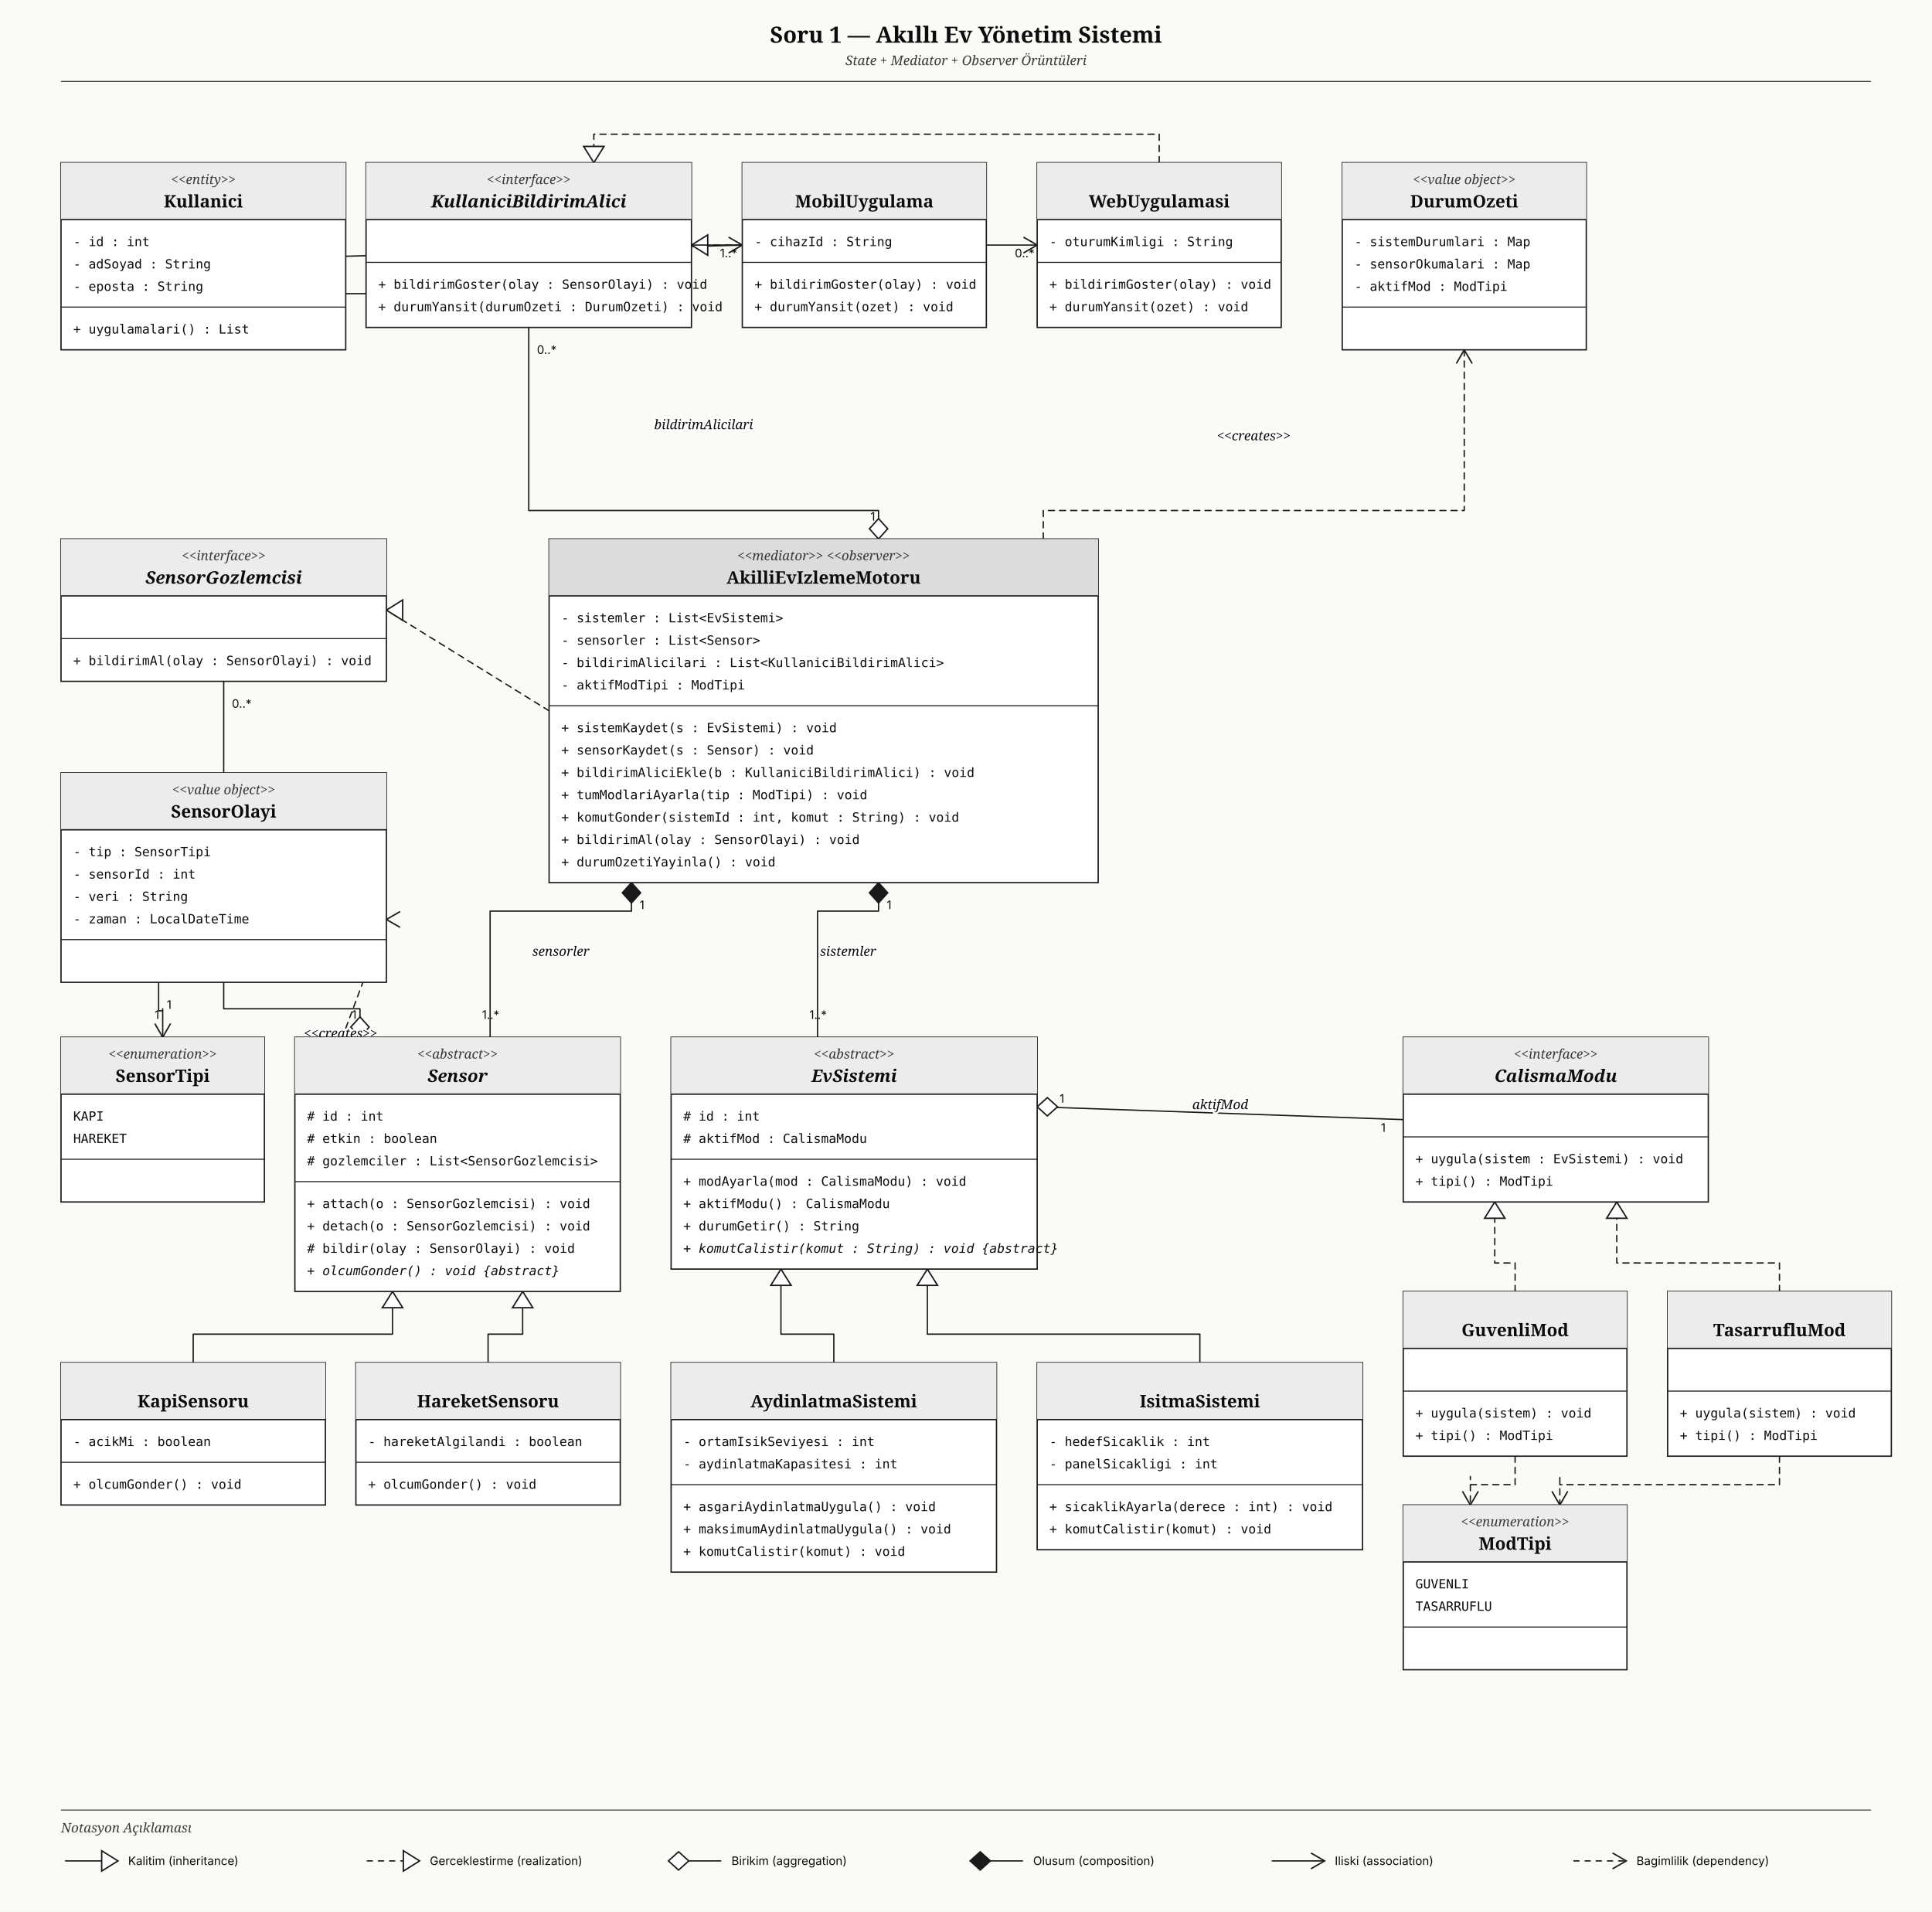
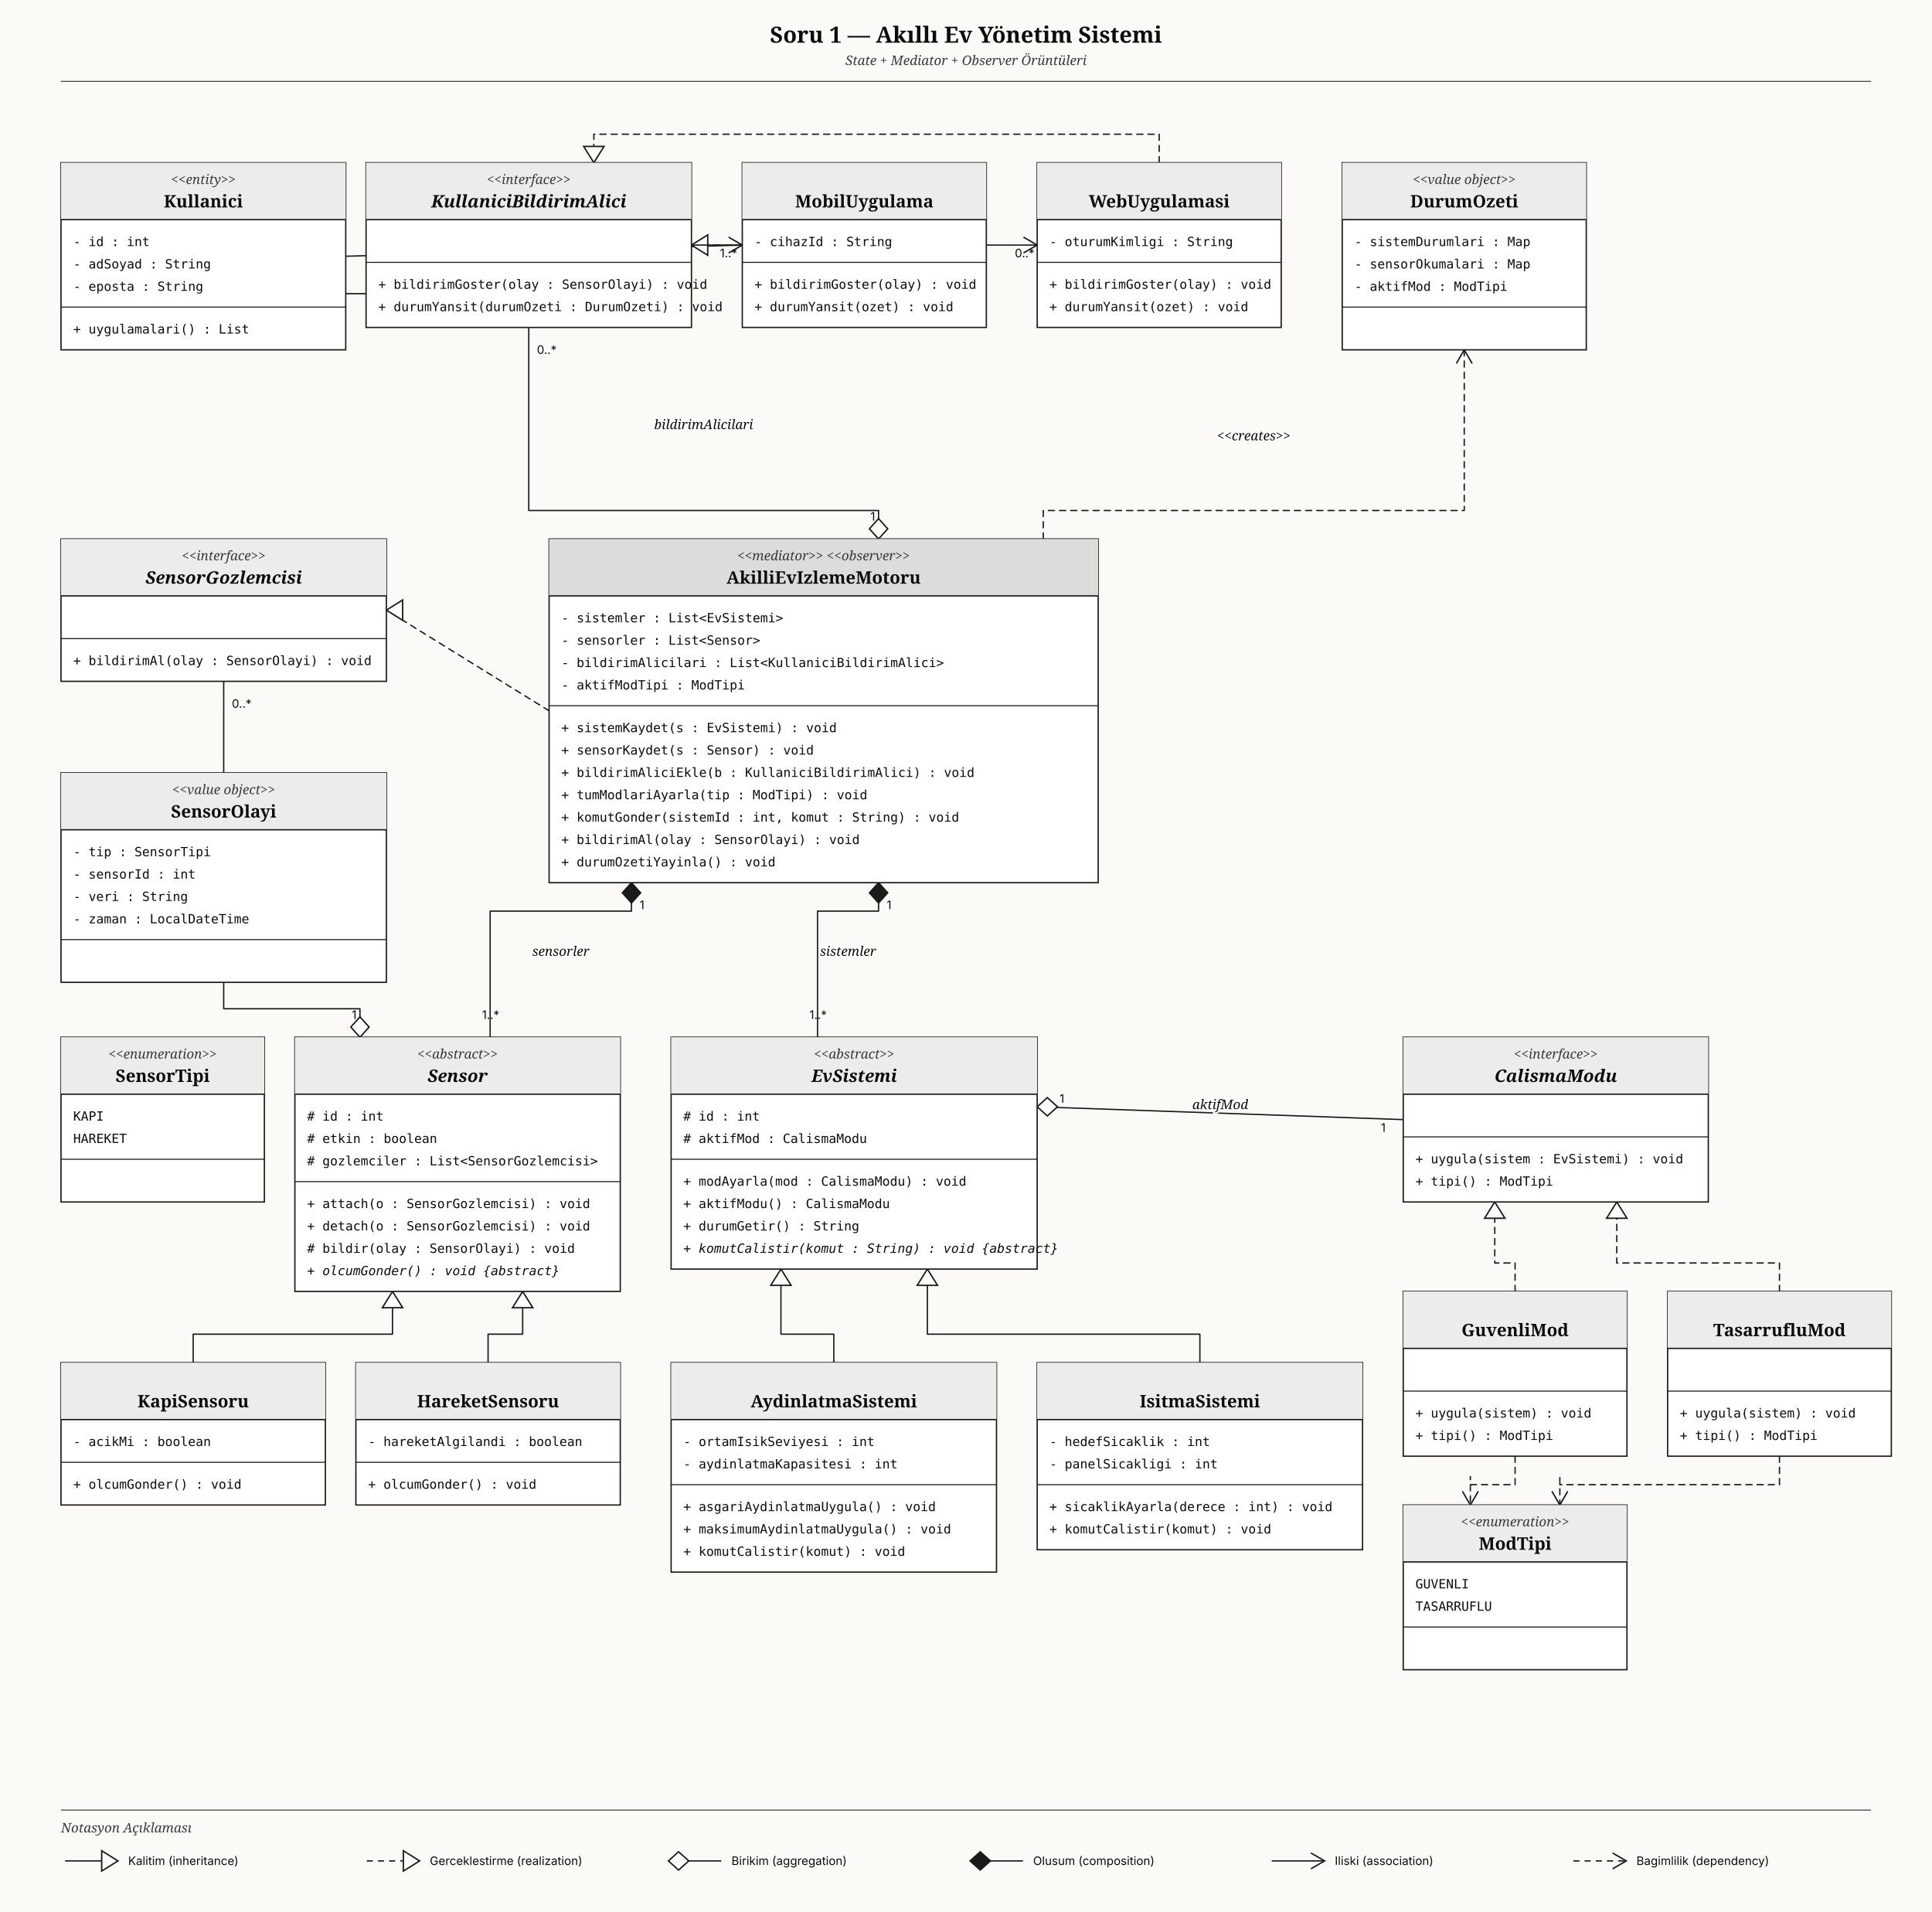
<svg xmlns="http://www.w3.org/2000/svg" viewBox="0 0 1900 1880" width="1900" height="1880">
  <rect width="1900" height="1880" fill="#fbfaf6" />
  <text x="950" y="42" text-anchor="middle" font-family="'EB Garamond','Georgia','Cambria',serif" font-size="22" font-weight="700" fill="#0c0c0c">
      Soru 1 — Akıllı Ev Yönetim Sistemi
    </text>
  <text x="950" y="64" text-anchor="middle" font-family="'EB Garamond','Georgia','Cambria',serif" font-size="13" font-style="italic" fill="#3a3a3a">
      State + Mediator + Observer Örüntüleri
    </text>
  <line x1="60" y1="80" x2="1840" y2="80" stroke="#1a1a1a" stroke-width="0.8" />
  <g class="rel-association">
    <path d="M 340 252 L 730 241" fill="none" stroke="#1a1a1a" stroke-width="1.3" stroke-linejoin="round" stroke-linecap="round" />
    <polyline points="717,248.5 730,241 717,233.5" fill="none" stroke="#1a1a1a" stroke-width="1.4" stroke-linejoin="miter" stroke-linecap="round" />
    <text x="362" y="248" font-family="'Inter','Helvetica Neue','Segoe UI',Arial,sans-serif" font-size="11.5" fill="#0c0c0c">1</text>
    <text x="708" y="253" font-family="'Inter','Helvetica Neue','Segoe UI',Arial,sans-serif" font-size="11.5" fill="#0c0c0c">1..*</text>
    <g>
      <text x="535" y="242.5" text-anchor="middle" font-family="'EB Garamond','Georgia','Cambria',serif" font-size="13" font-style="italic" fill="#0c0c0c" paint-order="stroke" stroke="#ffffff" stroke-width="3.5" stroke-linejoin="round">
        kullanir
      </text>
    </g>
  </g>
  <g class="rel-realization">
    <path d="M 730 241 L 680 241" fill="none" stroke="#1a1a1a" stroke-width="1.3" stroke-dasharray="6,5" stroke-linejoin="round" stroke-linecap="round" />
    <polygon points="680,241 696,231 696,251" fill="#ffffff" stroke="#1a1a1a" stroke-width="1.4" stroke-linejoin="miter" />
  </g>
  <g class="rel-realization">
    <path d="M 1140 160 L 1140 132 L 584 132 L 584 132 L 584 160" fill="none" stroke="#1a1a1a" stroke-width="1.3" stroke-dasharray="6,5" stroke-linejoin="round" stroke-linecap="round" />
    <polygon points="584,160 574,144 594,144" fill="#ffffff" stroke="#1a1a1a" stroke-width="1.4" stroke-linejoin="miter" />
  </g>
  <g class="rel-aggregation">
    <path d="M 864 530 L 864 502 L 520 502 L 520 350 L 520 322" fill="none" stroke="#1a1a1a" stroke-width="1.3" stroke-linejoin="round" stroke-linecap="round" />
    <polygon points="864,530 855,520 864,510 873,520" fill="#ffffff" stroke="#1a1a1a" stroke-width="1.4" stroke-linejoin="miter" />
    <text x="856" y="512" font-family="'Inter','Helvetica Neue','Segoe UI',Arial,sans-serif" font-size="11.5" fill="#0c0c0c">1</text>
    <text x="528" y="348" font-family="'Inter','Helvetica Neue','Segoe UI',Arial,sans-serif" font-size="11.5" fill="#0c0c0c">0..*</text>
    <g>
      <text x="692" y="422" text-anchor="middle" font-family="'EB Garamond','Georgia','Cambria',serif" font-size="13" font-style="italic" fill="#0c0c0c" paint-order="stroke" stroke="#ffffff" stroke-width="3.5" stroke-linejoin="round">
        bildirimAlicilari
      </text>
    </g>
  </g>
  <g class="rel-dependency">
    <path d="M 1026 530 L 1026 502 L 1440 502 L 1440 372 L 1440 344" fill="none" stroke="#1a1a1a" stroke-width="1.3" stroke-dasharray="6,5" stroke-linejoin="round" stroke-linecap="round" />
    <polyline points="1447.5,357 1440,344 1432.5,357" fill="none" stroke="#1a1a1a" stroke-width="1.4" stroke-linejoin="miter" stroke-linecap="round" />
    <g>
      <text x="1233" y="433" text-anchor="middle" font-family="'EB Garamond','Georgia','Cambria',serif" font-size="13" font-style="italic" fill="#0c0c0c" paint-order="stroke" stroke="#ffffff" stroke-width="3.5" stroke-linejoin="round">
        &lt;&lt;creates&gt;&gt;
      </text>
    </g>
  </g>
  <g class="rel-realization">
    <path d="M 540 699 L 380 600" fill="none" stroke="#1a1a1a" stroke-width="1.3" stroke-dasharray="6,5" stroke-linejoin="round" stroke-linecap="round" />
    <polygon points="380,600 396,590 396,610" fill="#ffffff" stroke="#1a1a1a" stroke-width="1.4" stroke-linejoin="miter" />
  </g>
  <g class="rel-aggregation">
    <path d="M 354 1020 L 354 992 L 220 992 L 220 698 L 220 670" fill="none" stroke="#1a1a1a" stroke-width="1.3" stroke-linejoin="round" stroke-linecap="round" />
    <polygon points="354,1020 345,1010 354,1000 363,1010" fill="#ffffff" stroke="#1a1a1a" stroke-width="1.4" stroke-linejoin="miter" />
    <text x="346" y="1002" font-family="'Inter','Helvetica Neue','Segoe UI',Arial,sans-serif" font-size="11.5" fill="#0c0c0c">1</text>
    <text x="228" y="696" font-family="'Inter','Helvetica Neue','Segoe UI',Arial,sans-serif" font-size="11.5" fill="#0c0c0c">0..*</text>
    <g>
      <text x="287" y="841" text-anchor="middle" font-family="'EB Garamond','Georgia','Cambria',serif" font-size="13" font-style="italic" fill="#0c0c0c" paint-order="stroke" stroke="#ffffff" stroke-width="3.5" stroke-linejoin="round">
        gozlemciler
      </text>
    </g>
-   </g>
-   <g class="rel-dependency">
-     <path d="M 290 1145 L 380 904.2" fill="none" stroke="#1a1a1a" stroke-width="1.3" stroke-dasharray="6,5" stroke-linejoin="round" stroke-linecap="round" />
-     <polyline points="393,896.7 380,904.2 393,911.7" fill="none" stroke="#1a1a1a" stroke-width="1.4" stroke-linejoin="miter" stroke-linecap="round" />
-     <g>
-       <text x="335" y="1020.6" text-anchor="middle" font-family="'EB Garamond','Georgia','Cambria',serif" font-size="13" font-style="italic" fill="#0c0c0c" paint-order="stroke" stroke="#ffffff" stroke-width="3.5" stroke-linejoin="round">
-         &lt;&lt;creates&gt;&gt;
-       </text>
-     </g>
-   </g>
-   <g class="rel-association">
-     <path d="M 156 966 L 156 994 L 160 994 L 160 992 L 160 1020" fill="none" stroke="#1a1a1a" stroke-width="1.3" stroke-linejoin="round" stroke-linecap="round" />
-     <polyline points="152.5,1007 160,1020 167.5,1007" fill="none" stroke="#1a1a1a" stroke-width="1.4" stroke-linejoin="miter" stroke-linecap="round" />
-     <text x="164" y="992" font-family="'Inter','Helvetica Neue','Segoe UI',Arial,sans-serif" font-size="11.5" fill="#0c0c0c">1</text>
-     <text x="152" y="1002" font-family="'Inter','Helvetica Neue','Segoe UI',Arial,sans-serif" font-size="11.5" fill="#0c0c0c">1</text>
  </g>
  <g class="rel-composition">
    <path d="M 621 868 L 621 896 L 482 896 L 482 992 L 482 1020" fill="none" stroke="#1a1a1a" stroke-width="1.3" stroke-linejoin="round" stroke-linecap="round" />
    <polygon points="621,868 630,878 621,888 612,878" fill="#1a1a1a" stroke="#1a1a1a" stroke-width="1.4" stroke-linejoin="miter" />
    <text x="629" y="894" font-family="'Inter','Helvetica Neue','Segoe UI',Arial,sans-serif" font-size="11.5" fill="#0c0c0c">1</text>
    <text x="474" y="1002" font-family="'Inter','Helvetica Neue','Segoe UI',Arial,sans-serif" font-size="11.5" fill="#0c0c0c">1..*</text>
    <g>
      <text x="551.5" y="940" text-anchor="middle" font-family="'EB Garamond','Georgia','Cambria',serif" font-size="13" font-style="italic" fill="#0c0c0c" paint-order="stroke" stroke="#ffffff" stroke-width="3.5" stroke-linejoin="round">
        sensorler
      </text>
    </g>
  </g>
  <g class="rel-composition">
    <path d="M 864 868 L 864 896 L 804 896 L 804 992 L 804 1020" fill="none" stroke="#1a1a1a" stroke-width="1.3" stroke-linejoin="round" stroke-linecap="round" />
    <polygon points="864,868 873,878 864,888 855,878" fill="#1a1a1a" stroke="#1a1a1a" stroke-width="1.4" stroke-linejoin="miter" />
    <text x="872" y="894" font-family="'Inter','Helvetica Neue','Segoe UI',Arial,sans-serif" font-size="11.5" fill="#0c0c0c">1</text>
    <text x="796" y="1002" font-family="'Inter','Helvetica Neue','Segoe UI',Arial,sans-serif" font-size="11.5" fill="#0c0c0c">1..*</text>
    <g>
      <text x="834" y="940" text-anchor="middle" font-family="'EB Garamond','Georgia','Cambria',serif" font-size="13" font-style="italic" fill="#0c0c0c" paint-order="stroke" stroke="#ffffff" stroke-width="3.5" stroke-linejoin="round">
        sistemler
      </text>
    </g>
  </g>
  <g class="rel-inheritance">
    <path d="M 190 1340 L 190 1312 L 386 1312 L 386 1298 L 386 1270" fill="none" stroke="#1a1a1a" stroke-width="1.3" stroke-linejoin="round" stroke-linecap="round" />
    <polygon points="386,1270 396,1286 376,1286" fill="#ffffff" stroke="#1a1a1a" stroke-width="1.4" stroke-linejoin="miter" />
  </g>
  <g class="rel-inheritance">
    <path d="M 480 1340 L 480 1312 L 514 1312 L 514 1298 L 514 1270" fill="none" stroke="#1a1a1a" stroke-width="1.3" stroke-linejoin="round" stroke-linecap="round" />
    <polygon points="514,1270 524,1286 504,1286" fill="#ffffff" stroke="#1a1a1a" stroke-width="1.4" stroke-linejoin="miter" />
  </g>
  <g class="rel-inheritance">
    <path d="M 820 1340 L 820 1312 L 768 1312 L 768 1276 L 768 1248" fill="none" stroke="#1a1a1a" stroke-width="1.3" stroke-linejoin="round" stroke-linecap="round" />
    <polygon points="768,1248 778,1264 758,1264" fill="#ffffff" stroke="#1a1a1a" stroke-width="1.4" stroke-linejoin="miter" />
  </g>
  <g class="rel-inheritance">
    <path d="M 1180 1340 L 1180 1312 L 912 1312 L 912 1276 L 912 1248" fill="none" stroke="#1a1a1a" stroke-width="1.3" stroke-linejoin="round" stroke-linecap="round" />
    <polygon points="912,1248 922,1264 902,1264" fill="#ffffff" stroke="#1a1a1a" stroke-width="1.4" stroke-linejoin="miter" />
  </g>
  <g class="rel-aggregation">
    <path d="M 1020 1088.4 L 1380 1101" fill="none" stroke="#1a1a1a" stroke-width="1.3" stroke-linejoin="round" stroke-linecap="round" />
    <polygon points="1020,1088.4 1030,1079.4 1040,1088.4 1030,1097.4" fill="#ffffff" stroke="#1a1a1a" stroke-width="1.4" stroke-linejoin="miter" />
    <text x="1042" y="1084.4" font-family="'Inter','Helvetica Neue','Segoe UI',Arial,sans-serif" font-size="11.5" fill="#0c0c0c">1</text>
    <text x="1358" y="1113" font-family="'Inter','Helvetica Neue','Segoe UI',Arial,sans-serif" font-size="11.5" fill="#0c0c0c">1</text>
    <g>
      <text x="1200" y="1090.7" text-anchor="middle" font-family="'EB Garamond','Georgia','Cambria',serif" font-size="13" font-style="italic" fill="#0c0c0c" paint-order="stroke" stroke="#ffffff" stroke-width="3.5" stroke-linejoin="round">
        aktifMod
      </text>
    </g>
  </g>
  <g class="rel-realization">
    <path d="M 1490 1270 L 1490 1242 L 1470 1242 L 1470 1210 L 1470 1182" fill="none" stroke="#1a1a1a" stroke-width="1.3" stroke-dasharray="6,5" stroke-linejoin="round" stroke-linecap="round" />
    <polygon points="1470,1182 1480,1198 1460,1198" fill="#ffffff" stroke="#1a1a1a" stroke-width="1.4" stroke-linejoin="miter" />
  </g>
  <g class="rel-realization">
    <path d="M 1750 1270 L 1750 1242 L 1590 1242 L 1590 1210 L 1590 1182" fill="none" stroke="#1a1a1a" stroke-width="1.3" stroke-dasharray="6,5" stroke-linejoin="round" stroke-linecap="round" />
    <polygon points="1590,1182 1600,1198 1580,1198" fill="#ffffff" stroke="#1a1a1a" stroke-width="1.4" stroke-linejoin="miter" />
  </g>
  <g class="rel-dependency">
    <path d="M 1490 1432 L 1490 1460 L 1446 1460 L 1446 1452 L 1446 1480" fill="none" stroke="#1a1a1a" stroke-width="1.3" stroke-dasharray="6,5" stroke-linejoin="round" stroke-linecap="round" />
    <polyline points="1438.5,1467 1446,1480 1453.5,1467" fill="none" stroke="#1a1a1a" stroke-width="1.4" stroke-linejoin="miter" stroke-linecap="round" />
  </g>
  <g class="rel-dependency">
    <path d="M 1750 1432 L 1750 1460 L 1534 1460 L 1534 1452 L 1534 1480" fill="none" stroke="#1a1a1a" stroke-width="1.3" stroke-dasharray="6,5" stroke-linejoin="round" stroke-linecap="round" />
    <polyline points="1526.5,1467 1534,1480 1541.5,1467" fill="none" stroke="#1a1a1a" stroke-width="1.4" stroke-linejoin="miter" stroke-linecap="round" />
  </g>
  <g class="rel-association">
    <path d="M 340 288.8 L 368 288.8 L 368 241 L 992 241 L 1020 241" fill="none" stroke="#1a1a1a" stroke-width="1.3" stroke-linejoin="round" stroke-linecap="round" />
    <polyline points="1007,248.5 1020,241 1007,233.5" fill="none" stroke="#1a1a1a" stroke-width="1.4" stroke-linejoin="miter" stroke-linecap="round" />
    <text x="362" y="284.8" font-family="'Inter','Helvetica Neue','Segoe UI',Arial,sans-serif" font-size="11.5" fill="#0c0c0c">1</text>
    <text x="998" y="253" font-family="'Inter','Helvetica Neue','Segoe UI',Arial,sans-serif" font-size="11.5" fill="#0c0c0c">0..*</text>
  </g>
  <g class="cls-Kullanici">
    <rect x="60" y="160" width="280" height="184" fill="#ffffff" stroke="#1a1a1a" stroke-width="1.3" />
    <rect x="60" y="160" width="280" height="56" fill="#ececec" stroke="none" />
    <line x1="60" y1="216" x2="340" y2="216" stroke="#1a1a1a" stroke-width="1.3" />
    <text x="200" y="181" text-anchor="middle" font-family="'EB Garamond','Georgia','Cambria',serif" font-style="italic" font-size="13" fill="#3a3a3a">
      &lt;&lt;entity&gt;&gt;
    </text>
    <text x="200" y="204" text-anchor="middle" font-family="'EB Garamond','Georgia','Cambria',serif" font-weight="700" font-size="17" fill="#0c0c0c">
    Kullanici
  </text>
    <text x="72" y="242" font-family="'JetBrains Mono','SFMono-Regular','Consolas',Menlo,monospace" font-size="12.5" fill="#0c0c0c">- id : int</text>
    <text x="72" y="264" font-family="'JetBrains Mono','SFMono-Regular','Consolas',Menlo,monospace" font-size="12.5" fill="#0c0c0c">- adSoyad : String</text>
    <text x="72" y="286" font-family="'JetBrains Mono','SFMono-Regular','Consolas',Menlo,monospace" font-size="12.5" fill="#0c0c0c">- eposta : String</text>
    <line x1="60" y1="302" x2="340" y2="302" stroke="#1a1a1a" stroke-width="1" />
    <text x="72" y="328" font-family="'JetBrains Mono','SFMono-Regular','Consolas',Menlo,monospace" font-size="12.5" fill="#0c0c0c">+ uygulamalari() : List</text>
  </g>
  <g class="cls-KullaniciBildirimAlici">
    <rect x="360" y="160" width="320" height="162" fill="#ffffff" stroke="#1a1a1a" stroke-width="1.3" />
    <rect x="360" y="160" width="320" height="56" fill="#ececec" stroke="none" />
    <line x1="360" y1="216" x2="680" y2="216" stroke="#1a1a1a" stroke-width="1.3" />
    <text x="520" y="181" text-anchor="middle" font-family="'EB Garamond','Georgia','Cambria',serif" font-style="italic" font-size="13" fill="#3a3a3a">
      &lt;&lt;interface&gt;&gt;
    </text>
    <text x="520" y="204" text-anchor="middle" font-family="'EB Garamond','Georgia','Cambria',serif" font-weight="700" font-size="17" font-style="italic" fill="#0c0c0c">
    KullaniciBildirimAlici
  </text>
    <line x1="360" y1="258" x2="680" y2="258" stroke="#1a1a1a" stroke-width="1" />
    <text x="372" y="284" font-family="'JetBrains Mono','SFMono-Regular','Consolas',Menlo,monospace" font-size="12.5" fill="#0c0c0c">+ bildirimGoster(olay : SensorOlayi) : void</text>
    <text x="372" y="306" font-family="'JetBrains Mono','SFMono-Regular','Consolas',Menlo,monospace" font-size="12.5" fill="#0c0c0c">+ durumYansit(durumOzeti : DurumOzeti) : void</text>
  </g>
  <g class="cls-MobilUygulama">
    <rect x="730" y="160" width="240" height="162" fill="#ffffff" stroke="#1a1a1a" stroke-width="1.3" />
    <rect x="730" y="160" width="240" height="56" fill="#ececec" stroke="none" />
    <line x1="730" y1="216" x2="970" y2="216" stroke="#1a1a1a" stroke-width="1.3" />
    <text x="850" y="204" text-anchor="middle" font-family="'EB Garamond','Georgia','Cambria',serif" font-weight="700" font-size="17" fill="#0c0c0c">
    MobilUygulama
  </text>
    <text x="742" y="242" font-family="'JetBrains Mono','SFMono-Regular','Consolas',Menlo,monospace" font-size="12.5" fill="#0c0c0c">- cihazId : String</text>
    <line x1="730" y1="258" x2="970" y2="258" stroke="#1a1a1a" stroke-width="1" />
    <text x="742" y="284" font-family="'JetBrains Mono','SFMono-Regular','Consolas',Menlo,monospace" font-size="12.5" fill="#0c0c0c">+ bildirimGoster(olay) : void</text>
    <text x="742" y="306" font-family="'JetBrains Mono','SFMono-Regular','Consolas',Menlo,monospace" font-size="12.5" fill="#0c0c0c">+ durumYansit(ozet) : void</text>
  </g>
  <g class="cls-WebUygulamasi">
    <rect x="1020" y="160" width="240" height="162" fill="#ffffff" stroke="#1a1a1a" stroke-width="1.3" />
    <rect x="1020" y="160" width="240" height="56" fill="#ececec" stroke="none" />
    <line x1="1020" y1="216" x2="1260" y2="216" stroke="#1a1a1a" stroke-width="1.3" />
    <text x="1140" y="204" text-anchor="middle" font-family="'EB Garamond','Georgia','Cambria',serif" font-weight="700" font-size="17" fill="#0c0c0c">
    WebUygulamasi
  </text>
    <text x="1032" y="242" font-family="'JetBrains Mono','SFMono-Regular','Consolas',Menlo,monospace" font-size="12.5" fill="#0c0c0c">- oturumKimligi : String</text>
    <line x1="1020" y1="258" x2="1260" y2="258" stroke="#1a1a1a" stroke-width="1" />
    <text x="1032" y="284" font-family="'JetBrains Mono','SFMono-Regular','Consolas',Menlo,monospace" font-size="12.5" fill="#0c0c0c">+ bildirimGoster(olay) : void</text>
    <text x="1032" y="306" font-family="'JetBrains Mono','SFMono-Regular','Consolas',Menlo,monospace" font-size="12.5" fill="#0c0c0c">+ durumYansit(ozet) : void</text>
  </g>
  <g class="cls-DurumOzeti">
    <rect x="1320" y="160" width="240" height="184" fill="#ffffff" stroke="#1a1a1a" stroke-width="1.3" />
    <rect x="1320" y="160" width="240" height="56" fill="#ececec" stroke="none" />
    <line x1="1320" y1="216" x2="1560" y2="216" stroke="#1a1a1a" stroke-width="1.3" />
    <text x="1440" y="181" text-anchor="middle" font-family="'EB Garamond','Georgia','Cambria',serif" font-style="italic" font-size="13" fill="#3a3a3a">
      &lt;&lt;value object&gt;&gt;
    </text>
    <text x="1440" y="204" text-anchor="middle" font-family="'EB Garamond','Georgia','Cambria',serif" font-weight="700" font-size="17" fill="#0c0c0c">
    DurumOzeti
  </text>
    <text x="1332" y="242" font-family="'JetBrains Mono','SFMono-Regular','Consolas',Menlo,monospace" font-size="12.5" fill="#0c0c0c">- sistemDurumlari : Map</text>
    <text x="1332" y="264" font-family="'JetBrains Mono','SFMono-Regular','Consolas',Menlo,monospace" font-size="12.5" fill="#0c0c0c">- sensorOkumalari : Map</text>
    <text x="1332" y="286" font-family="'JetBrains Mono','SFMono-Regular','Consolas',Menlo,monospace" font-size="12.5" fill="#0c0c0c">- aktifMod : ModTipi</text>
    <line x1="1320" y1="302" x2="1560" y2="302" stroke="#1a1a1a" stroke-width="1" />
  </g>
  <g class="cls-AkilliEvIzlemeMotoru">
    <rect x="540" y="530" width="540" height="338" fill="#ffffff" stroke="#1a1a1a" stroke-width="1.3" />
    <rect x="540" y="530" width="540" height="56" fill="#dcdcdc" stroke="none" />
    <line x1="540" y1="586" x2="1080" y2="586" stroke="#1a1a1a" stroke-width="1.3" />
    <text x="810" y="551" text-anchor="middle" font-family="'EB Garamond','Georgia','Cambria',serif" font-style="italic" font-size="13" fill="#3a3a3a">
      &lt;&lt;mediator&gt;&gt; &lt;&lt;observer&gt;&gt;
    </text>
    <text x="810" y="574" text-anchor="middle" font-family="'EB Garamond','Georgia','Cambria',serif" font-weight="700" font-size="17" fill="#0c0c0c">
    AkilliEvIzlemeMotoru
  </text>
    <text x="552" y="612" font-family="'JetBrains Mono','SFMono-Regular','Consolas',Menlo,monospace" font-size="12.5" fill="#0c0c0c">- sistemler : List&lt;EvSistemi&gt;</text>
    <text x="552" y="634" font-family="'JetBrains Mono','SFMono-Regular','Consolas',Menlo,monospace" font-size="12.5" fill="#0c0c0c">- sensorler : List&lt;Sensor&gt;</text>
    <text x="552" y="656" font-family="'JetBrains Mono','SFMono-Regular','Consolas',Menlo,monospace" font-size="12.5" fill="#0c0c0c">- bildirimAlicilari : List&lt;KullaniciBildirimAlici&gt;</text>
    <text x="552" y="678" font-family="'JetBrains Mono','SFMono-Regular','Consolas',Menlo,monospace" font-size="12.5" fill="#0c0c0c">- aktifModTipi : ModTipi</text>
    <line x1="540" y1="694" x2="1080" y2="694" stroke="#1a1a1a" stroke-width="1" />
    <text x="552" y="720" font-family="'JetBrains Mono','SFMono-Regular','Consolas',Menlo,monospace" font-size="12.5" fill="#0c0c0c">+ sistemKaydet(s : EvSistemi) : void</text>
    <text x="552" y="742" font-family="'JetBrains Mono','SFMono-Regular','Consolas',Menlo,monospace" font-size="12.5" fill="#0c0c0c">+ sensorKaydet(s : Sensor) : void</text>
    <text x="552" y="764" font-family="'JetBrains Mono','SFMono-Regular','Consolas',Menlo,monospace" font-size="12.5" fill="#0c0c0c">+ bildirimAliciEkle(b : KullaniciBildirimAlici) : void</text>
    <text x="552" y="786" font-family="'JetBrains Mono','SFMono-Regular','Consolas',Menlo,monospace" font-size="12.5" fill="#0c0c0c">+ tumModlariAyarla(tip : ModTipi) : void</text>
    <text x="552" y="808" font-family="'JetBrains Mono','SFMono-Regular','Consolas',Menlo,monospace" font-size="12.5" fill="#0c0c0c">+ komutGonder(sistemId : int, komut : String) : void</text>
    <text x="552" y="830" font-family="'JetBrains Mono','SFMono-Regular','Consolas',Menlo,monospace" font-size="12.5" fill="#0c0c0c">+ bildirimAl(olay : SensorOlayi) : void</text>
    <text x="552" y="852" font-family="'JetBrains Mono','SFMono-Regular','Consolas',Menlo,monospace" font-size="12.5" fill="#0c0c0c">+ durumOzetiYayinla() : void</text>
  </g>
  <g class="cls-SensorGozlemcisi">
    <rect x="60" y="530" width="320" height="140" fill="#ffffff" stroke="#1a1a1a" stroke-width="1.3" />
    <rect x="60" y="530" width="320" height="56" fill="#ececec" stroke="none" />
    <line x1="60" y1="586" x2="380" y2="586" stroke="#1a1a1a" stroke-width="1.3" />
    <text x="220" y="551" text-anchor="middle" font-family="'EB Garamond','Georgia','Cambria',serif" font-style="italic" font-size="13" fill="#3a3a3a">
      &lt;&lt;interface&gt;&gt;
    </text>
    <text x="220" y="574" text-anchor="middle" font-family="'EB Garamond','Georgia','Cambria',serif" font-weight="700" font-size="17" font-style="italic" fill="#0c0c0c">
    SensorGozlemcisi
  </text>
    <line x1="60" y1="628" x2="380" y2="628" stroke="#1a1a1a" stroke-width="1" />
    <text x="72" y="654" font-family="'JetBrains Mono','SFMono-Regular','Consolas',Menlo,monospace" font-size="12.5" fill="#0c0c0c">+ bildirimAl(olay : SensorOlayi) : void</text>
  </g>
  <g class="cls-SensorOlayi">
    <rect x="60" y="760" width="320" height="206" fill="#ffffff" stroke="#1a1a1a" stroke-width="1.3" />
    <rect x="60" y="760" width="320" height="56" fill="#ececec" stroke="none" />
    <line x1="60" y1="816" x2="380" y2="816" stroke="#1a1a1a" stroke-width="1.3" />
    <text x="220" y="781" text-anchor="middle" font-family="'EB Garamond','Georgia','Cambria',serif" font-style="italic" font-size="13" fill="#3a3a3a">
      &lt;&lt;value object&gt;&gt;
    </text>
    <text x="220" y="804" text-anchor="middle" font-family="'EB Garamond','Georgia','Cambria',serif" font-weight="700" font-size="17" fill="#0c0c0c">
    SensorOlayi
  </text>
    <text x="72" y="842" font-family="'JetBrains Mono','SFMono-Regular','Consolas',Menlo,monospace" font-size="12.5" fill="#0c0c0c">- tip : SensorTipi</text>
    <text x="72" y="864" font-family="'JetBrains Mono','SFMono-Regular','Consolas',Menlo,monospace" font-size="12.5" fill="#0c0c0c">- sensorId : int</text>
    <text x="72" y="886" font-family="'JetBrains Mono','SFMono-Regular','Consolas',Menlo,monospace" font-size="12.5" fill="#0c0c0c">- veri : String</text>
    <text x="72" y="908" font-family="'JetBrains Mono','SFMono-Regular','Consolas',Menlo,monospace" font-size="12.5" fill="#0c0c0c">- zaman : LocalDateTime</text>
    <line x1="60" y1="924" x2="380" y2="924" stroke="#1a1a1a" stroke-width="1" />
  </g>
  <g class="cls-SensorTipi">
    <rect x="60" y="1020" width="200" height="162" fill="#ffffff" stroke="#1a1a1a" stroke-width="1.3" />
    <rect x="60" y="1020" width="200" height="56" fill="#ececec" stroke="none" />
    <line x1="60" y1="1076" x2="260" y2="1076" stroke="#1a1a1a" stroke-width="1.3" />
    <text x="160" y="1041" text-anchor="middle" font-family="'EB Garamond','Georgia','Cambria',serif" font-style="italic" font-size="13" fill="#3a3a3a">
      &lt;&lt;enumeration&gt;&gt;
    </text>
    <text x="160" y="1064" text-anchor="middle" font-family="'EB Garamond','Georgia','Cambria',serif" font-weight="700" font-size="17" fill="#0c0c0c">
    SensorTipi
  </text>
    <text x="72" y="1102" font-family="'JetBrains Mono','SFMono-Regular','Consolas',Menlo,monospace" font-size="12.5" fill="#0c0c0c">KAPI</text>
    <text x="72" y="1124" font-family="'JetBrains Mono','SFMono-Regular','Consolas',Menlo,monospace" font-size="12.5" fill="#0c0c0c">HAREKET</text>
    <line x1="60" y1="1140" x2="260" y2="1140" stroke="#1a1a1a" stroke-width="1" />
  </g>
  <g class="cls-Sensor">
    <rect x="290" y="1020" width="320" height="250" fill="#ffffff" stroke="#1a1a1a" stroke-width="1.3" />
    <rect x="290" y="1020" width="320" height="56" fill="#ececec" stroke="none" />
    <line x1="290" y1="1076" x2="610" y2="1076" stroke="#1a1a1a" stroke-width="1.3" />
    <text x="450" y="1041" text-anchor="middle" font-family="'EB Garamond','Georgia','Cambria',serif" font-style="italic" font-size="13" fill="#3a3a3a">
      &lt;&lt;abstract&gt;&gt;
    </text>
    <text x="450" y="1064" text-anchor="middle" font-family="'EB Garamond','Georgia','Cambria',serif" font-weight="700" font-size="17" font-style="italic" fill="#0c0c0c">
    Sensor
  </text>
    <text x="302" y="1102" font-family="'JetBrains Mono','SFMono-Regular','Consolas',Menlo,monospace" font-size="12.5" fill="#0c0c0c"># id : int</text>
    <text x="302" y="1124" font-family="'JetBrains Mono','SFMono-Regular','Consolas',Menlo,monospace" font-size="12.5" fill="#0c0c0c"># etkin : boolean</text>
    <text x="302" y="1146" font-family="'JetBrains Mono','SFMono-Regular','Consolas',Menlo,monospace" font-size="12.5" fill="#0c0c0c"># gozlemciler : List&lt;SensorGozlemcisi&gt;</text>
    <line x1="290" y1="1162" x2="610" y2="1162" stroke="#1a1a1a" stroke-width="1" />
    <text x="302" y="1188" font-family="'JetBrains Mono','SFMono-Regular','Consolas',Menlo,monospace" font-size="12.5" fill="#0c0c0c">+ attach(o : SensorGozlemcisi) : void</text>
    <text x="302" y="1210" font-family="'JetBrains Mono','SFMono-Regular','Consolas',Menlo,monospace" font-size="12.5" fill="#0c0c0c">+ detach(o : SensorGozlemcisi) : void</text>
    <text x="302" y="1232" font-family="'JetBrains Mono','SFMono-Regular','Consolas',Menlo,monospace" font-size="12.5" fill="#0c0c0c"># bildir(olay : SensorOlayi) : void</text>
    <text x="302" y="1254" font-family="'JetBrains Mono','SFMono-Regular','Consolas',Menlo,monospace" font-size="12.5" font-style="italic" fill="#0c0c0c">+ olcumGonder() : void  {abstract}</text>
  </g>
  <g class="cls-KapiSensoru">
    <rect x="60" y="1340" width="260" height="140" fill="#ffffff" stroke="#1a1a1a" stroke-width="1.3" />
    <rect x="60" y="1340" width="260" height="56" fill="#ececec" stroke="none" />
    <line x1="60" y1="1396" x2="320" y2="1396" stroke="#1a1a1a" stroke-width="1.3" />
    <text x="190" y="1384" text-anchor="middle" font-family="'EB Garamond','Georgia','Cambria',serif" font-weight="700" font-size="17" fill="#0c0c0c">
    KapiSensoru
  </text>
    <text x="72" y="1422" font-family="'JetBrains Mono','SFMono-Regular','Consolas',Menlo,monospace" font-size="12.5" fill="#0c0c0c">- acikMi : boolean</text>
    <line x1="60" y1="1438" x2="320" y2="1438" stroke="#1a1a1a" stroke-width="1" />
    <text x="72" y="1464" font-family="'JetBrains Mono','SFMono-Regular','Consolas',Menlo,monospace" font-size="12.5" fill="#0c0c0c">+ olcumGonder() : void</text>
  </g>
  <g class="cls-HareketSensoru">
    <rect x="350" y="1340" width="260" height="140" fill="#ffffff" stroke="#1a1a1a" stroke-width="1.3" />
    <rect x="350" y="1340" width="260" height="56" fill="#ececec" stroke="none" />
    <line x1="350" y1="1396" x2="610" y2="1396" stroke="#1a1a1a" stroke-width="1.3" />
    <text x="480" y="1384" text-anchor="middle" font-family="'EB Garamond','Georgia','Cambria',serif" font-weight="700" font-size="17" fill="#0c0c0c">
    HareketSensoru
  </text>
    <text x="362" y="1422" font-family="'JetBrains Mono','SFMono-Regular','Consolas',Menlo,monospace" font-size="12.5" fill="#0c0c0c">- hareketAlgilandi : boolean</text>
    <line x1="350" y1="1438" x2="610" y2="1438" stroke="#1a1a1a" stroke-width="1" />
    <text x="362" y="1464" font-family="'JetBrains Mono','SFMono-Regular','Consolas',Menlo,monospace" font-size="12.5" fill="#0c0c0c">+ olcumGonder() : void</text>
  </g>
  <g class="cls-EvSistemi">
    <rect x="660" y="1020" width="360" height="228" fill="#ffffff" stroke="#1a1a1a" stroke-width="1.3" />
    <rect x="660" y="1020" width="360" height="56" fill="#ececec" stroke="none" />
    <line x1="660" y1="1076" x2="1020" y2="1076" stroke="#1a1a1a" stroke-width="1.3" />
    <text x="840" y="1041" text-anchor="middle" font-family="'EB Garamond','Georgia','Cambria',serif" font-style="italic" font-size="13" fill="#3a3a3a">
      &lt;&lt;abstract&gt;&gt;
    </text>
    <text x="840" y="1064" text-anchor="middle" font-family="'EB Garamond','Georgia','Cambria',serif" font-weight="700" font-size="17" font-style="italic" fill="#0c0c0c">
    EvSistemi
  </text>
    <text x="672" y="1102" font-family="'JetBrains Mono','SFMono-Regular','Consolas',Menlo,monospace" font-size="12.5" fill="#0c0c0c"># id : int</text>
    <text x="672" y="1124" font-family="'JetBrains Mono','SFMono-Regular','Consolas',Menlo,monospace" font-size="12.5" fill="#0c0c0c"># aktifMod : CalismaModu</text>
    <line x1="660" y1="1140" x2="1020" y2="1140" stroke="#1a1a1a" stroke-width="1" />
    <text x="672" y="1166" font-family="'JetBrains Mono','SFMono-Regular','Consolas',Menlo,monospace" font-size="12.5" fill="#0c0c0c">+ modAyarla(mod : CalismaModu) : void</text>
    <text x="672" y="1188" font-family="'JetBrains Mono','SFMono-Regular','Consolas',Menlo,monospace" font-size="12.5" fill="#0c0c0c">+ aktifModu() : CalismaModu</text>
    <text x="672" y="1210" font-family="'JetBrains Mono','SFMono-Regular','Consolas',Menlo,monospace" font-size="12.5" fill="#0c0c0c">+ durumGetir() : String</text>
    <text x="672" y="1232" font-family="'JetBrains Mono','SFMono-Regular','Consolas',Menlo,monospace" font-size="12.5" font-style="italic" fill="#0c0c0c">+ komutCalistir(komut : String) : void  {abstract}</text>
  </g>
  <g class="cls-AydinlatmaSistemi">
    <rect x="660" y="1340" width="320" height="206" fill="#ffffff" stroke="#1a1a1a" stroke-width="1.3" />
    <rect x="660" y="1340" width="320" height="56" fill="#ececec" stroke="none" />
    <line x1="660" y1="1396" x2="980" y2="1396" stroke="#1a1a1a" stroke-width="1.3" />
    <text x="820" y="1384" text-anchor="middle" font-family="'EB Garamond','Georgia','Cambria',serif" font-weight="700" font-size="17" fill="#0c0c0c">
    AydinlatmaSistemi
  </text>
    <text x="672" y="1422" font-family="'JetBrains Mono','SFMono-Regular','Consolas',Menlo,monospace" font-size="12.5" fill="#0c0c0c">- ortamIsikSeviyesi : int</text>
    <text x="672" y="1444" font-family="'JetBrains Mono','SFMono-Regular','Consolas',Menlo,monospace" font-size="12.5" fill="#0c0c0c">- aydinlatmaKapasitesi : int</text>
    <line x1="660" y1="1460" x2="980" y2="1460" stroke="#1a1a1a" stroke-width="1" />
    <text x="672" y="1486" font-family="'JetBrains Mono','SFMono-Regular','Consolas',Menlo,monospace" font-size="12.5" fill="#0c0c0c">+ asgariAydinlatmaUygula() : void</text>
    <text x="672" y="1508" font-family="'JetBrains Mono','SFMono-Regular','Consolas',Menlo,monospace" font-size="12.5" fill="#0c0c0c">+ maksimumAydinlatmaUygula() : void</text>
    <text x="672" y="1530" font-family="'JetBrains Mono','SFMono-Regular','Consolas',Menlo,monospace" font-size="12.5" fill="#0c0c0c">+ komutCalistir(komut) : void</text>
  </g>
  <g class="cls-IsitmaSistemi">
    <rect x="1020" y="1340" width="320" height="184" fill="#ffffff" stroke="#1a1a1a" stroke-width="1.3" />
    <rect x="1020" y="1340" width="320" height="56" fill="#ececec" stroke="none" />
    <line x1="1020" y1="1396" x2="1340" y2="1396" stroke="#1a1a1a" stroke-width="1.3" />
    <text x="1180" y="1384" text-anchor="middle" font-family="'EB Garamond','Georgia','Cambria',serif" font-weight="700" font-size="17" fill="#0c0c0c">
    IsitmaSistemi
  </text>
    <text x="1032" y="1422" font-family="'JetBrains Mono','SFMono-Regular','Consolas',Menlo,monospace" font-size="12.5" fill="#0c0c0c">- hedefSicaklik : int</text>
    <text x="1032" y="1444" font-family="'JetBrains Mono','SFMono-Regular','Consolas',Menlo,monospace" font-size="12.5" fill="#0c0c0c">- panelSicakligi : int</text>
    <line x1="1020" y1="1460" x2="1340" y2="1460" stroke="#1a1a1a" stroke-width="1" />
    <text x="1032" y="1486" font-family="'JetBrains Mono','SFMono-Regular','Consolas',Menlo,monospace" font-size="12.5" fill="#0c0c0c">+ sicaklikAyarla(derece : int) : void</text>
    <text x="1032" y="1508" font-family="'JetBrains Mono','SFMono-Regular','Consolas',Menlo,monospace" font-size="12.5" fill="#0c0c0c">+ komutCalistir(komut) : void</text>
  </g>
  <g class="cls-CalismaModu">
    <rect x="1380" y="1020" width="300" height="162" fill="#ffffff" stroke="#1a1a1a" stroke-width="1.3" />
    <rect x="1380" y="1020" width="300" height="56" fill="#ececec" stroke="none" />
    <line x1="1380" y1="1076" x2="1680" y2="1076" stroke="#1a1a1a" stroke-width="1.3" />
    <text x="1530" y="1041" text-anchor="middle" font-family="'EB Garamond','Georgia','Cambria',serif" font-style="italic" font-size="13" fill="#3a3a3a">
      &lt;&lt;interface&gt;&gt;
    </text>
    <text x="1530" y="1064" text-anchor="middle" font-family="'EB Garamond','Georgia','Cambria',serif" font-weight="700" font-size="17" font-style="italic" fill="#0c0c0c">
    CalismaModu
  </text>
    <line x1="1380" y1="1118" x2="1680" y2="1118" stroke="#1a1a1a" stroke-width="1" />
    <text x="1392" y="1144" font-family="'JetBrains Mono','SFMono-Regular','Consolas',Menlo,monospace" font-size="12.5" fill="#0c0c0c">+ uygula(sistem : EvSistemi) : void</text>
    <text x="1392" y="1166" font-family="'JetBrains Mono','SFMono-Regular','Consolas',Menlo,monospace" font-size="12.5" fill="#0c0c0c">+ tipi() : ModTipi</text>
  </g>
  <g class="cls-GuvenliMod">
    <rect x="1380" y="1270" width="220" height="162" fill="#ffffff" stroke="#1a1a1a" stroke-width="1.3" />
    <rect x="1380" y="1270" width="220" height="56" fill="#ececec" stroke="none" />
    <line x1="1380" y1="1326" x2="1600" y2="1326" stroke="#1a1a1a" stroke-width="1.3" />
    <text x="1490" y="1314" text-anchor="middle" font-family="'EB Garamond','Georgia','Cambria',serif" font-weight="700" font-size="17" fill="#0c0c0c">
    GuvenliMod
  </text>
    <line x1="1380" y1="1368" x2="1600" y2="1368" stroke="#1a1a1a" stroke-width="1" />
    <text x="1392" y="1394" font-family="'JetBrains Mono','SFMono-Regular','Consolas',Menlo,monospace" font-size="12.5" fill="#0c0c0c">+ uygula(sistem) : void</text>
    <text x="1392" y="1416" font-family="'JetBrains Mono','SFMono-Regular','Consolas',Menlo,monospace" font-size="12.5" fill="#0c0c0c">+ tipi() : ModTipi</text>
  </g>
  <g class="cls-TasarrufluMod">
    <rect x="1640" y="1270" width="220" height="162" fill="#ffffff" stroke="#1a1a1a" stroke-width="1.3" />
    <rect x="1640" y="1270" width="220" height="56" fill="#ececec" stroke="none" />
    <line x1="1640" y1="1326" x2="1860" y2="1326" stroke="#1a1a1a" stroke-width="1.3" />
    <text x="1750" y="1314" text-anchor="middle" font-family="'EB Garamond','Georgia','Cambria',serif" font-weight="700" font-size="17" fill="#0c0c0c">
    TasarrufluMod
  </text>
    <line x1="1640" y1="1368" x2="1860" y2="1368" stroke="#1a1a1a" stroke-width="1" />
    <text x="1652" y="1394" font-family="'JetBrains Mono','SFMono-Regular','Consolas',Menlo,monospace" font-size="12.5" fill="#0c0c0c">+ uygula(sistem) : void</text>
    <text x="1652" y="1416" font-family="'JetBrains Mono','SFMono-Regular','Consolas',Menlo,monospace" font-size="12.5" fill="#0c0c0c">+ tipi() : ModTipi</text>
  </g>
  <g class="cls-ModTipi">
    <rect x="1380" y="1480" width="220" height="162" fill="#ffffff" stroke="#1a1a1a" stroke-width="1.3" />
    <rect x="1380" y="1480" width="220" height="56" fill="#ececec" stroke="none" />
    <line x1="1380" y1="1536" x2="1600" y2="1536" stroke="#1a1a1a" stroke-width="1.3" />
    <text x="1490" y="1501" text-anchor="middle" font-family="'EB Garamond','Georgia','Cambria',serif" font-style="italic" font-size="13" fill="#3a3a3a">
      &lt;&lt;enumeration&gt;&gt;
    </text>
    <text x="1490" y="1524" text-anchor="middle" font-family="'EB Garamond','Georgia','Cambria',serif" font-weight="700" font-size="17" fill="#0c0c0c">
    ModTipi
  </text>
    <text x="1392" y="1562" font-family="'JetBrains Mono','SFMono-Regular','Consolas',Menlo,monospace" font-size="12.5" fill="#0c0c0c">GUVENLI</text>
    <text x="1392" y="1584" font-family="'JetBrains Mono','SFMono-Regular','Consolas',Menlo,monospace" font-size="12.5" fill="#0c0c0c">TASARRUFLU</text>
    <line x1="1380" y1="1600" x2="1600" y2="1600" stroke="#1a1a1a" stroke-width="1" />
  </g>
  <g>
    <line x1="60" y1="1780" x2="1840" y2="1780" stroke="#1a1a1a" stroke-width="0.8" />
    <text x="60" y="1802" font-family="'EB Garamond','Georgia','Cambria',serif" font-size="13" font-style="italic" fill="#3a3a3a">Notasyon Açıklaması</text>
    <line x1="64" y1="1830" x2="116" y2="1830" stroke="#1a1a1a" stroke-width="1.3" />
    <polygon points="116,1830 100,1840 100,1820" fill="#ffffff" stroke="#1a1a1a" stroke-width="1.4" stroke-linejoin="miter" />
    <text x="126" y="1834" font-family="'Inter','Helvetica Neue','Segoe UI',Arial,sans-serif" font-size="11.5" fill="#0c0c0c">Kalitim (inheritance)</text>
    <line x1="360.667" y1="1830" x2="412.667" y2="1830" stroke="#1a1a1a" stroke-width="1.3" stroke-dasharray="6,5" />
    <polygon points="412.667,1830 396.667,1840 396.667,1820" fill="#ffffff" stroke="#1a1a1a" stroke-width="1.4" stroke-linejoin="miter" />
    <text x="422.667" y="1834" font-family="'Inter','Helvetica Neue','Segoe UI',Arial,sans-serif" font-size="11.5" fill="#0c0c0c">Gerceklestirme (realization)</text>
    <line x1="657.333" y1="1830" x2="709.333" y2="1830" stroke="#1a1a1a" stroke-width="1.3" />
    <polygon points="657.333,1830 667.333,1821 677.333,1830 667.333,1839" fill="#ffffff" stroke="#1a1a1a" stroke-width="1.4" stroke-linejoin="miter" />
    <text x="719.333" y="1834" font-family="'Inter','Helvetica Neue','Segoe UI',Arial,sans-serif" font-size="11.5" fill="#0c0c0c">Birikim (aggregation)</text>
    <line x1="954" y1="1830" x2="1006" y2="1830" stroke="#1a1a1a" stroke-width="1.3" />
    <polygon points="954,1830 964,1821 974,1830 964,1839" fill="#1a1a1a" stroke="#1a1a1a" stroke-width="1.4" stroke-linejoin="miter" />
    <text x="1016" y="1834" font-family="'Inter','Helvetica Neue','Segoe UI',Arial,sans-serif" font-size="11.5" fill="#0c0c0c">Olusum (composition)</text>
    <line x1="1250.667" y1="1830" x2="1302.667" y2="1830" stroke="#1a1a1a" stroke-width="1.3" />
    <polyline points="1289.667,1837.5 1302.667,1830 1289.667,1822.5" fill="none" stroke="#1a1a1a" stroke-width="1.4" stroke-linejoin="miter" stroke-linecap="round" />
    <text x="1312.667" y="1834" font-family="'Inter','Helvetica Neue','Segoe UI',Arial,sans-serif" font-size="11.5" fill="#0c0c0c">Iliski (association)</text>
    <line x1="1547.333" y1="1830" x2="1599.333" y2="1830" stroke="#1a1a1a" stroke-width="1.3" stroke-dasharray="6,5" />
    <polyline points="1586.333,1837.5 1599.333,1830 1586.333,1822.5" fill="none" stroke="#1a1a1a" stroke-width="1.4" stroke-linejoin="miter" stroke-linecap="round" />
    <text x="1609.333" y="1834" font-family="'Inter','Helvetica Neue','Segoe UI',Arial,sans-serif" font-size="11.5" fill="#0c0c0c">Bagimlilik (dependency)</text>
  </g>
</svg>
